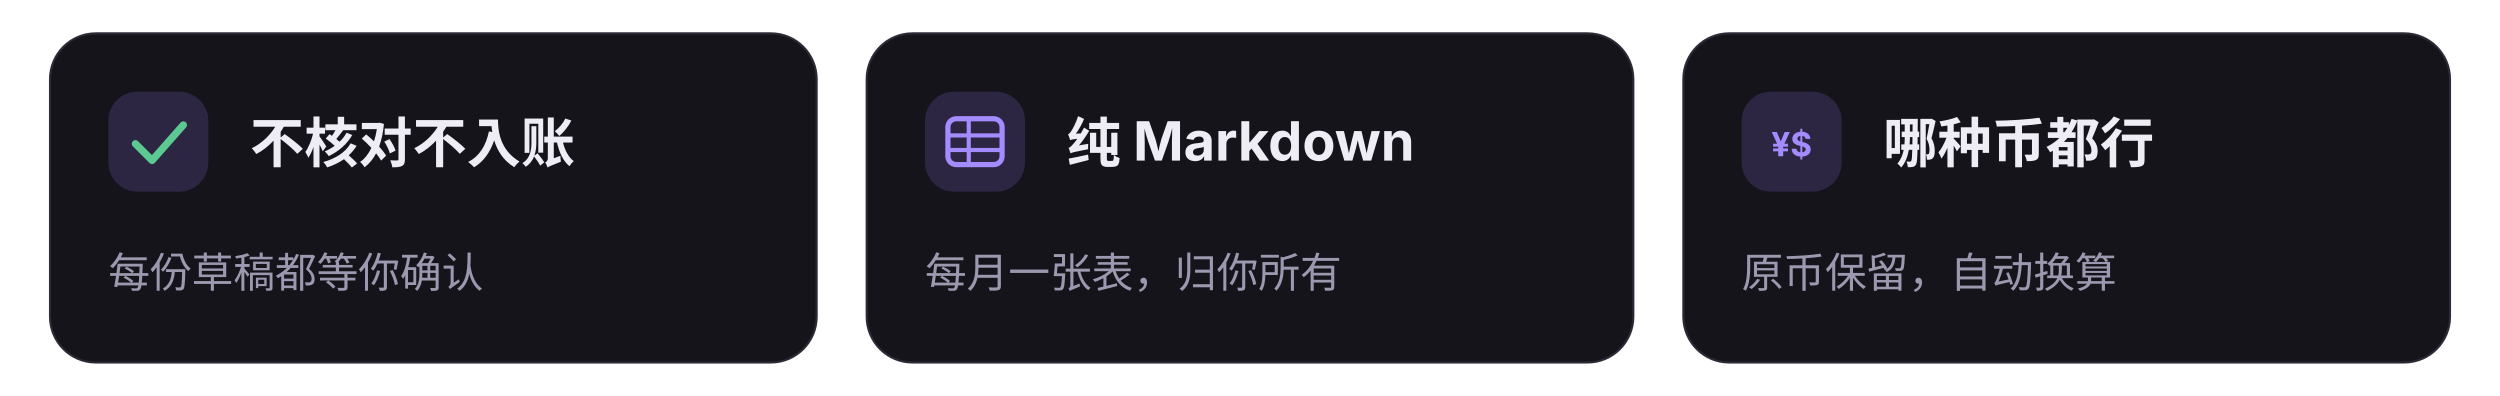
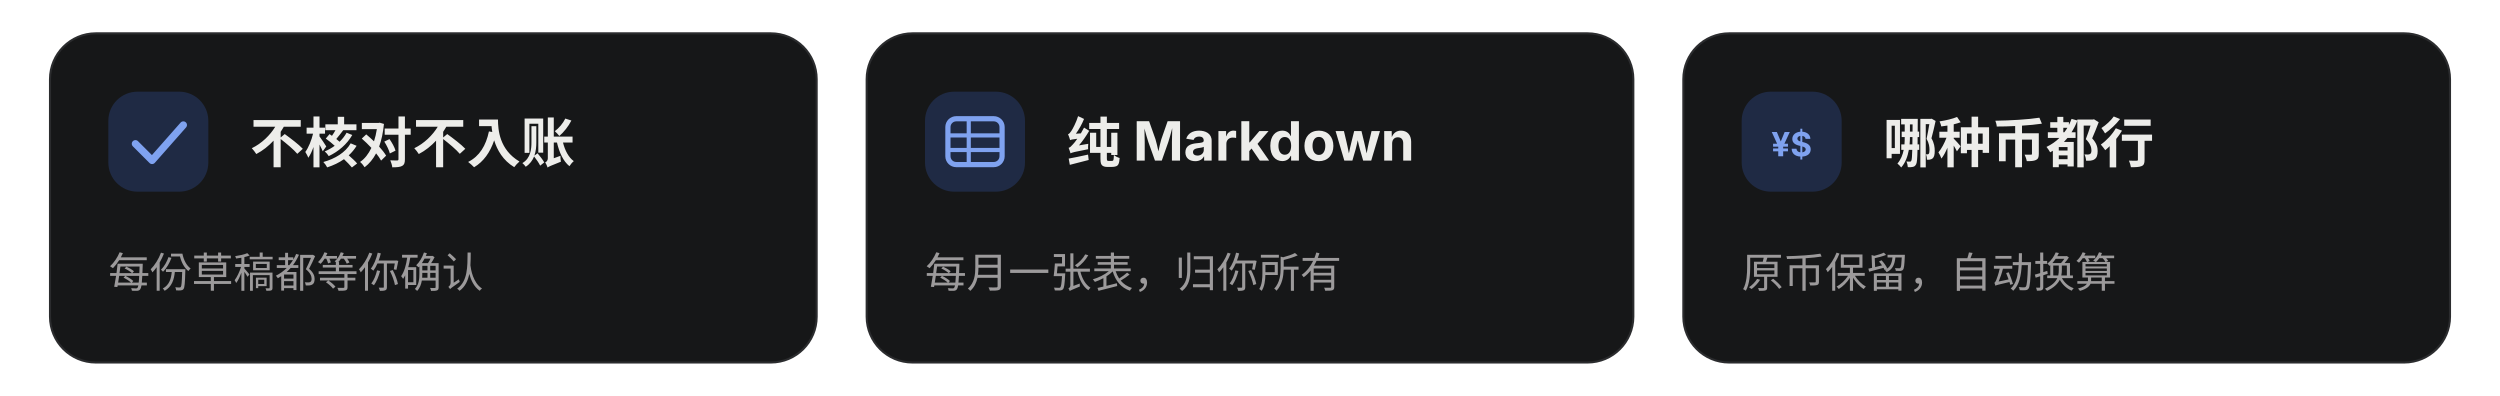
<svg xmlns="http://www.w3.org/2000/svg" width="1200" height="190" viewBox="0 0 1200 190" role="img" aria-labelledby="t d">
  <g font-family="-apple-system, BlinkMacSystemFont, 'Segoe UI', 'PingFang SC', 'Hiragino Sans', sans-serif">
-     <rect x="24" y="16" width="368" height="158" rx="22" fill="#15141B" stroke="#2C2A36" />
-     <rect x="52" y="44" width="48" height="48" rx="14" fill="#2C2643" />
-     <path d="M65 69 L73 77 L88 60" fill="none" stroke="#5CC892" stroke-width="3.5" stroke-linecap="round" stroke-linejoin="round" />
-     <text x="120" y="78" font-size="26" font-weight="700" fill="#EEECF5">不核对不入账</text>
-     <text x="52" y="138" font-size="20" fill="#9C98AF">每份草稿都等你确认</text>
-     <rect x="416" y="16" width="368" height="158" rx="22" fill="#15141B" stroke="#2C2A36" />
-     <rect x="444" y="44" width="48" height="48" rx="14" fill="#2C2643" />
-     <rect x="455" y="57" width="26" height="22" rx="4" fill="none" stroke="#A48BFF" stroke-width="2.5" />
-     <path d="M455 65 H481 M455 72 H481 M465 57 V79" stroke="#A48BFF" stroke-width="2" />
-     <text x="512" y="78" font-size="26" font-weight="700" fill="#EEECF5">纯 Markdown</text>
-     <text x="444" y="138" font-size="20" fill="#9C98AF">每月一张表，归你所有</text>
-     <rect x="808" y="16" width="368" height="158" rx="22" fill="#15141B" stroke="#2C2A36" />
-     <rect x="836" y="44" width="48" height="48" rx="14" fill="#2C2643" />
-     <text x="860" y="75" font-size="16" font-weight="700" text-anchor="middle" fill="#A48BFF" font-family="-apple-system, BlinkMacSystemFont, 'Segoe UI', 'PingFang SC', 'Hiragino Sans', sans-serif">¥$</text>
-     <text x="904" y="78" font-size="26" font-weight="700" fill="#EEECF5">哪种币都行</text>
-     <text x="836" y="138" font-size="20" fill="#9C98AF">原币保留，自动换算</text>
+     <rect x="24" y="16" width="368" height="158" rx="22" fill="#161718" stroke="#2B2C2E" />
+     <rect x="52" y="44" width="48" height="48" rx="14" fill="#1F2A44" />
+     <path d="M65 69 L73 77 L88 60" fill="none" stroke="#7FA2F0" stroke-width="3.5" stroke-linecap="round" stroke-linejoin="round" />
+     <text x="120" y="78" font-size="26" font-weight="700" fill="#EDEDEA">不核对不入账</text>
+     <text x="52" y="138" font-size="20" fill="#9C9A9B">每份草稿都等你确认</text>
+     <rect x="416" y="16" width="368" height="158" rx="22" fill="#161718" stroke="#2B2C2E" />
+     <rect x="444" y="44" width="48" height="48" rx="14" fill="#1F2A44" />
+     <rect x="455" y="57" width="26" height="22" rx="4" fill="none" stroke="#7FA2F0" stroke-width="2.5" />
+     <path d="M455 65 H481 M455 72 H481 M465 57 V79" stroke="#7FA2F0" stroke-width="2" />
+     <text x="512" y="78" font-size="26" font-weight="700" fill="#EDEDEA">纯 Markdown</text>
+     <text x="444" y="138" font-size="20" fill="#9C9A9B">每月一张表，归你所有</text>
+     <rect x="808" y="16" width="368" height="158" rx="22" fill="#161718" stroke="#2B2C2E" />
+     <rect x="836" y="44" width="48" height="48" rx="14" fill="#1F2A44" />
+     <text x="860" y="75" font-size="16" font-weight="700" text-anchor="middle" fill="#7FA2F0" font-family="-apple-system, BlinkMacSystemFont, 'Segoe UI', 'PingFang SC', 'Hiragino Sans', sans-serif">¥$</text>
+     <text x="904" y="78" font-size="26" font-weight="700" fill="#EDEDEA">哪种币都行</text>
+     <text x="836" y="138" font-size="20" fill="#9C9A9B">原币保留，自动换算</text>
  </g>
</svg>
